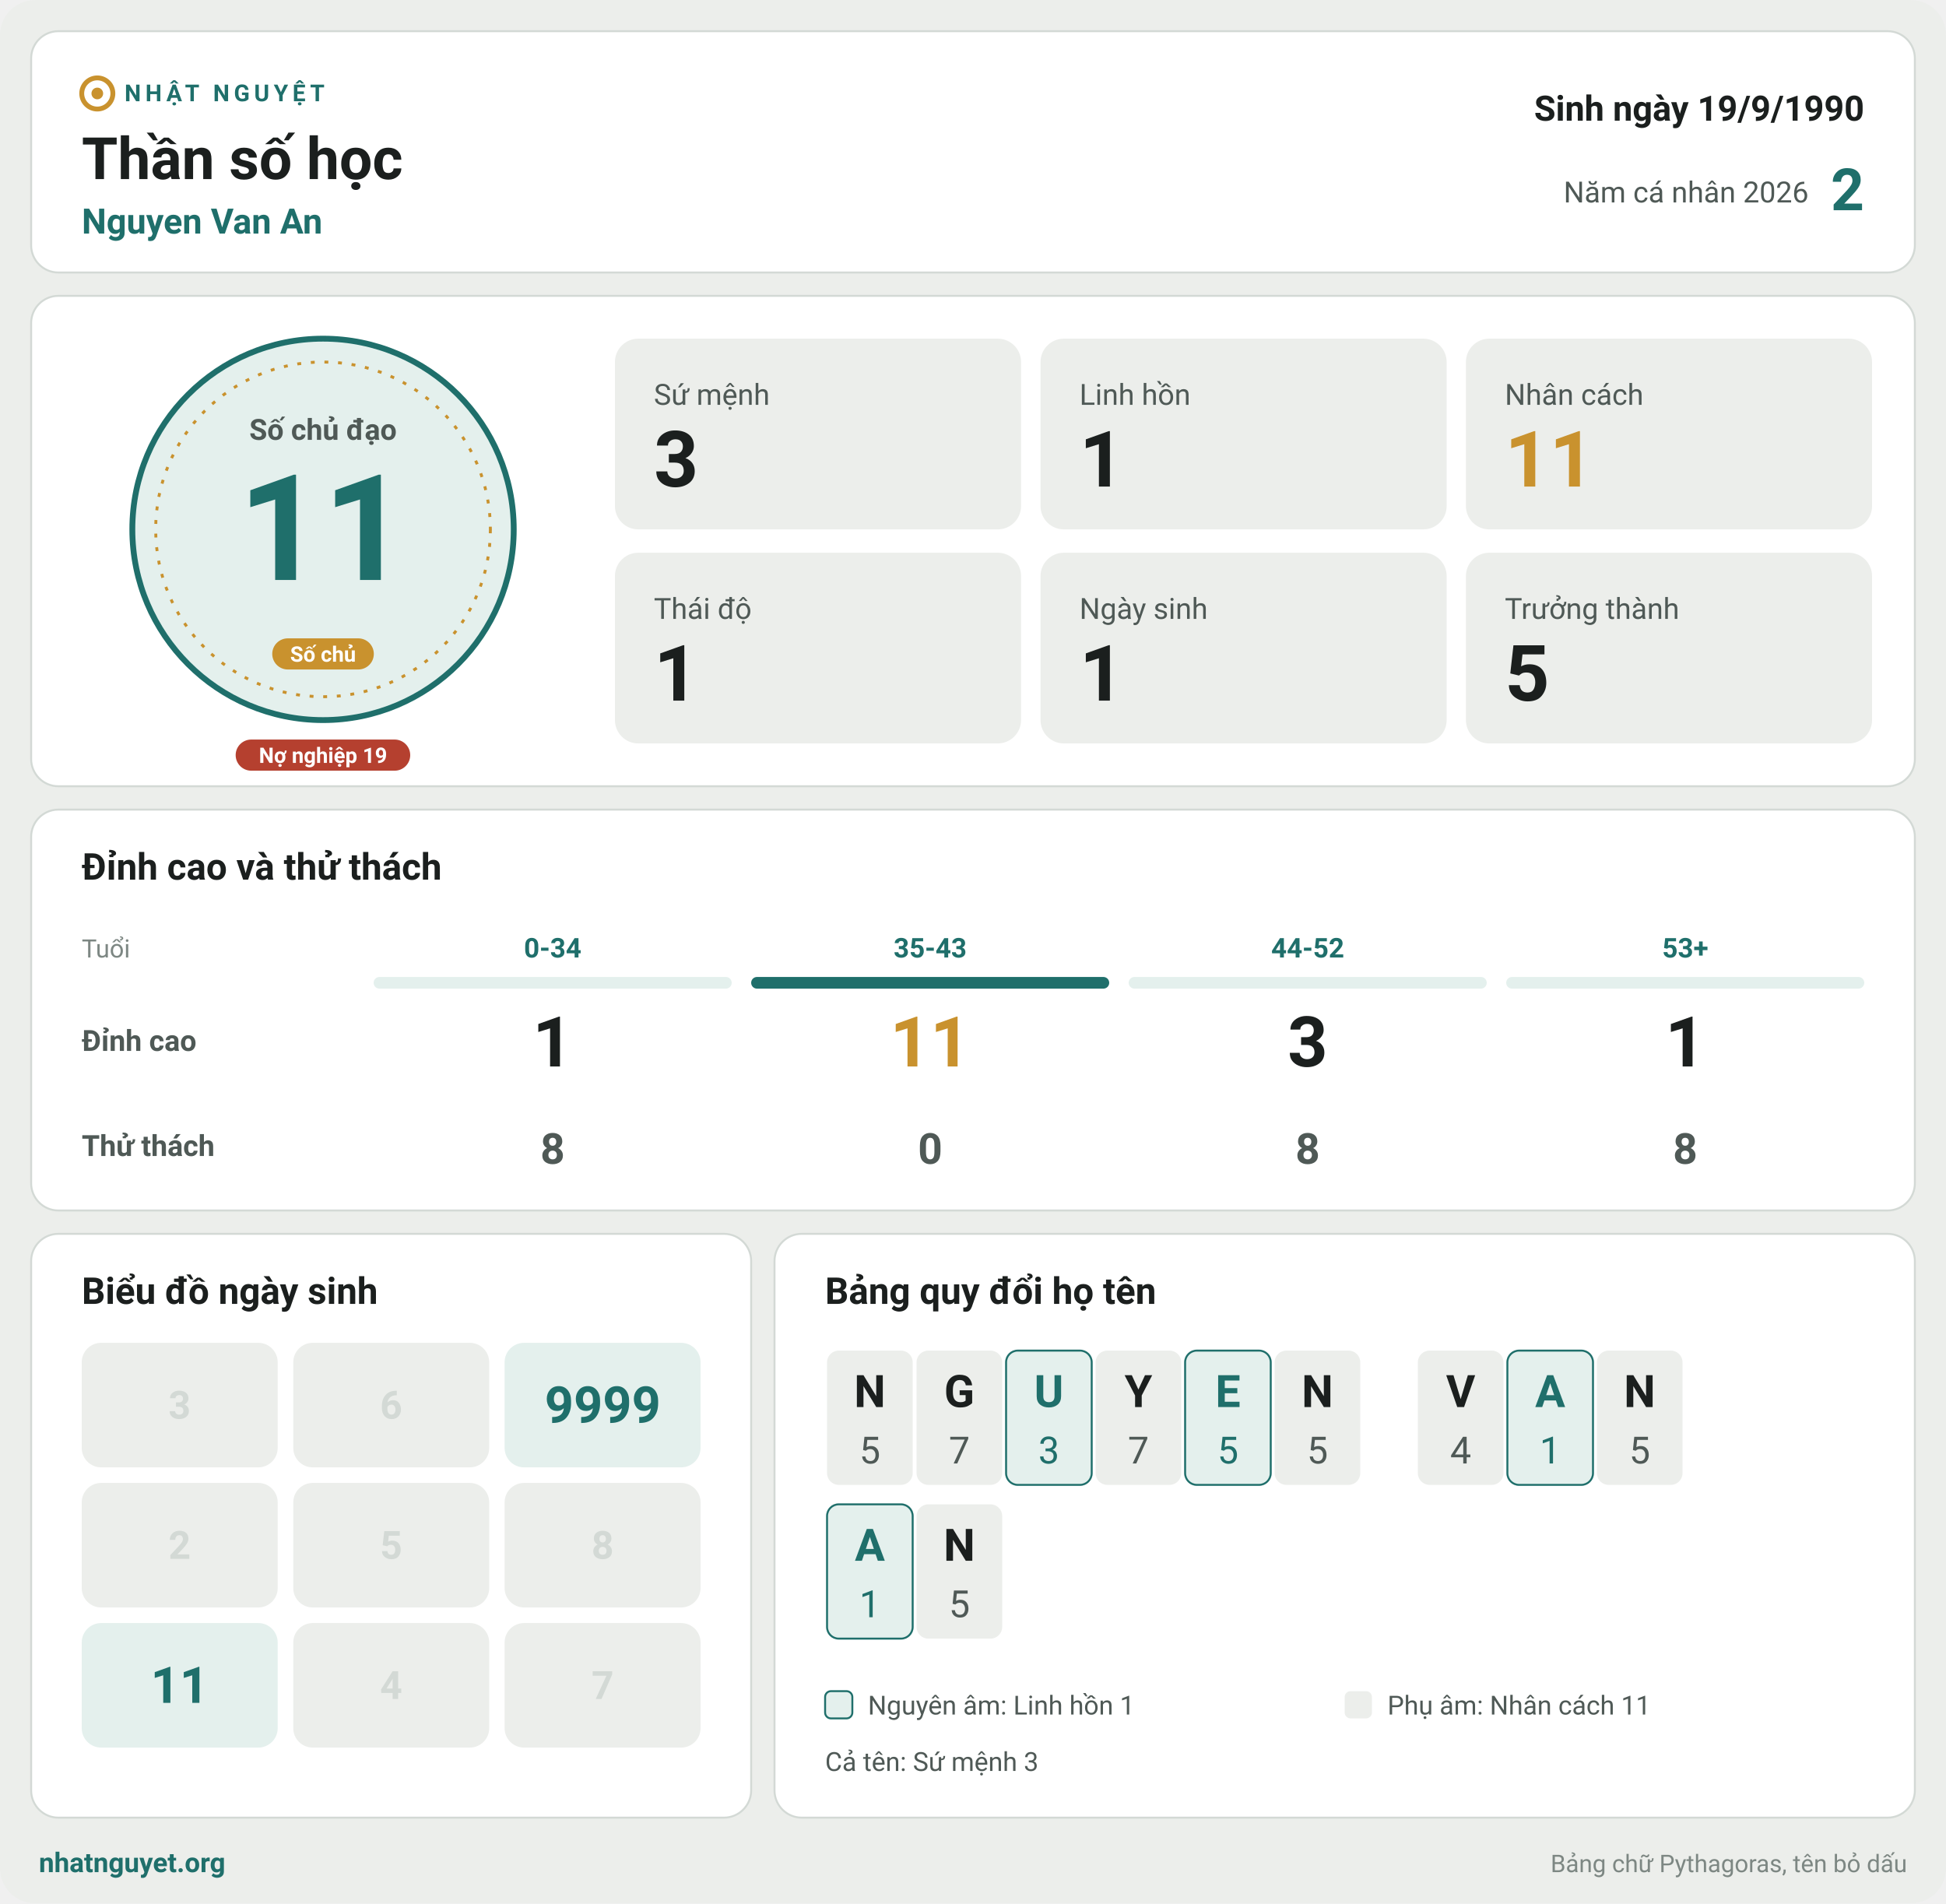
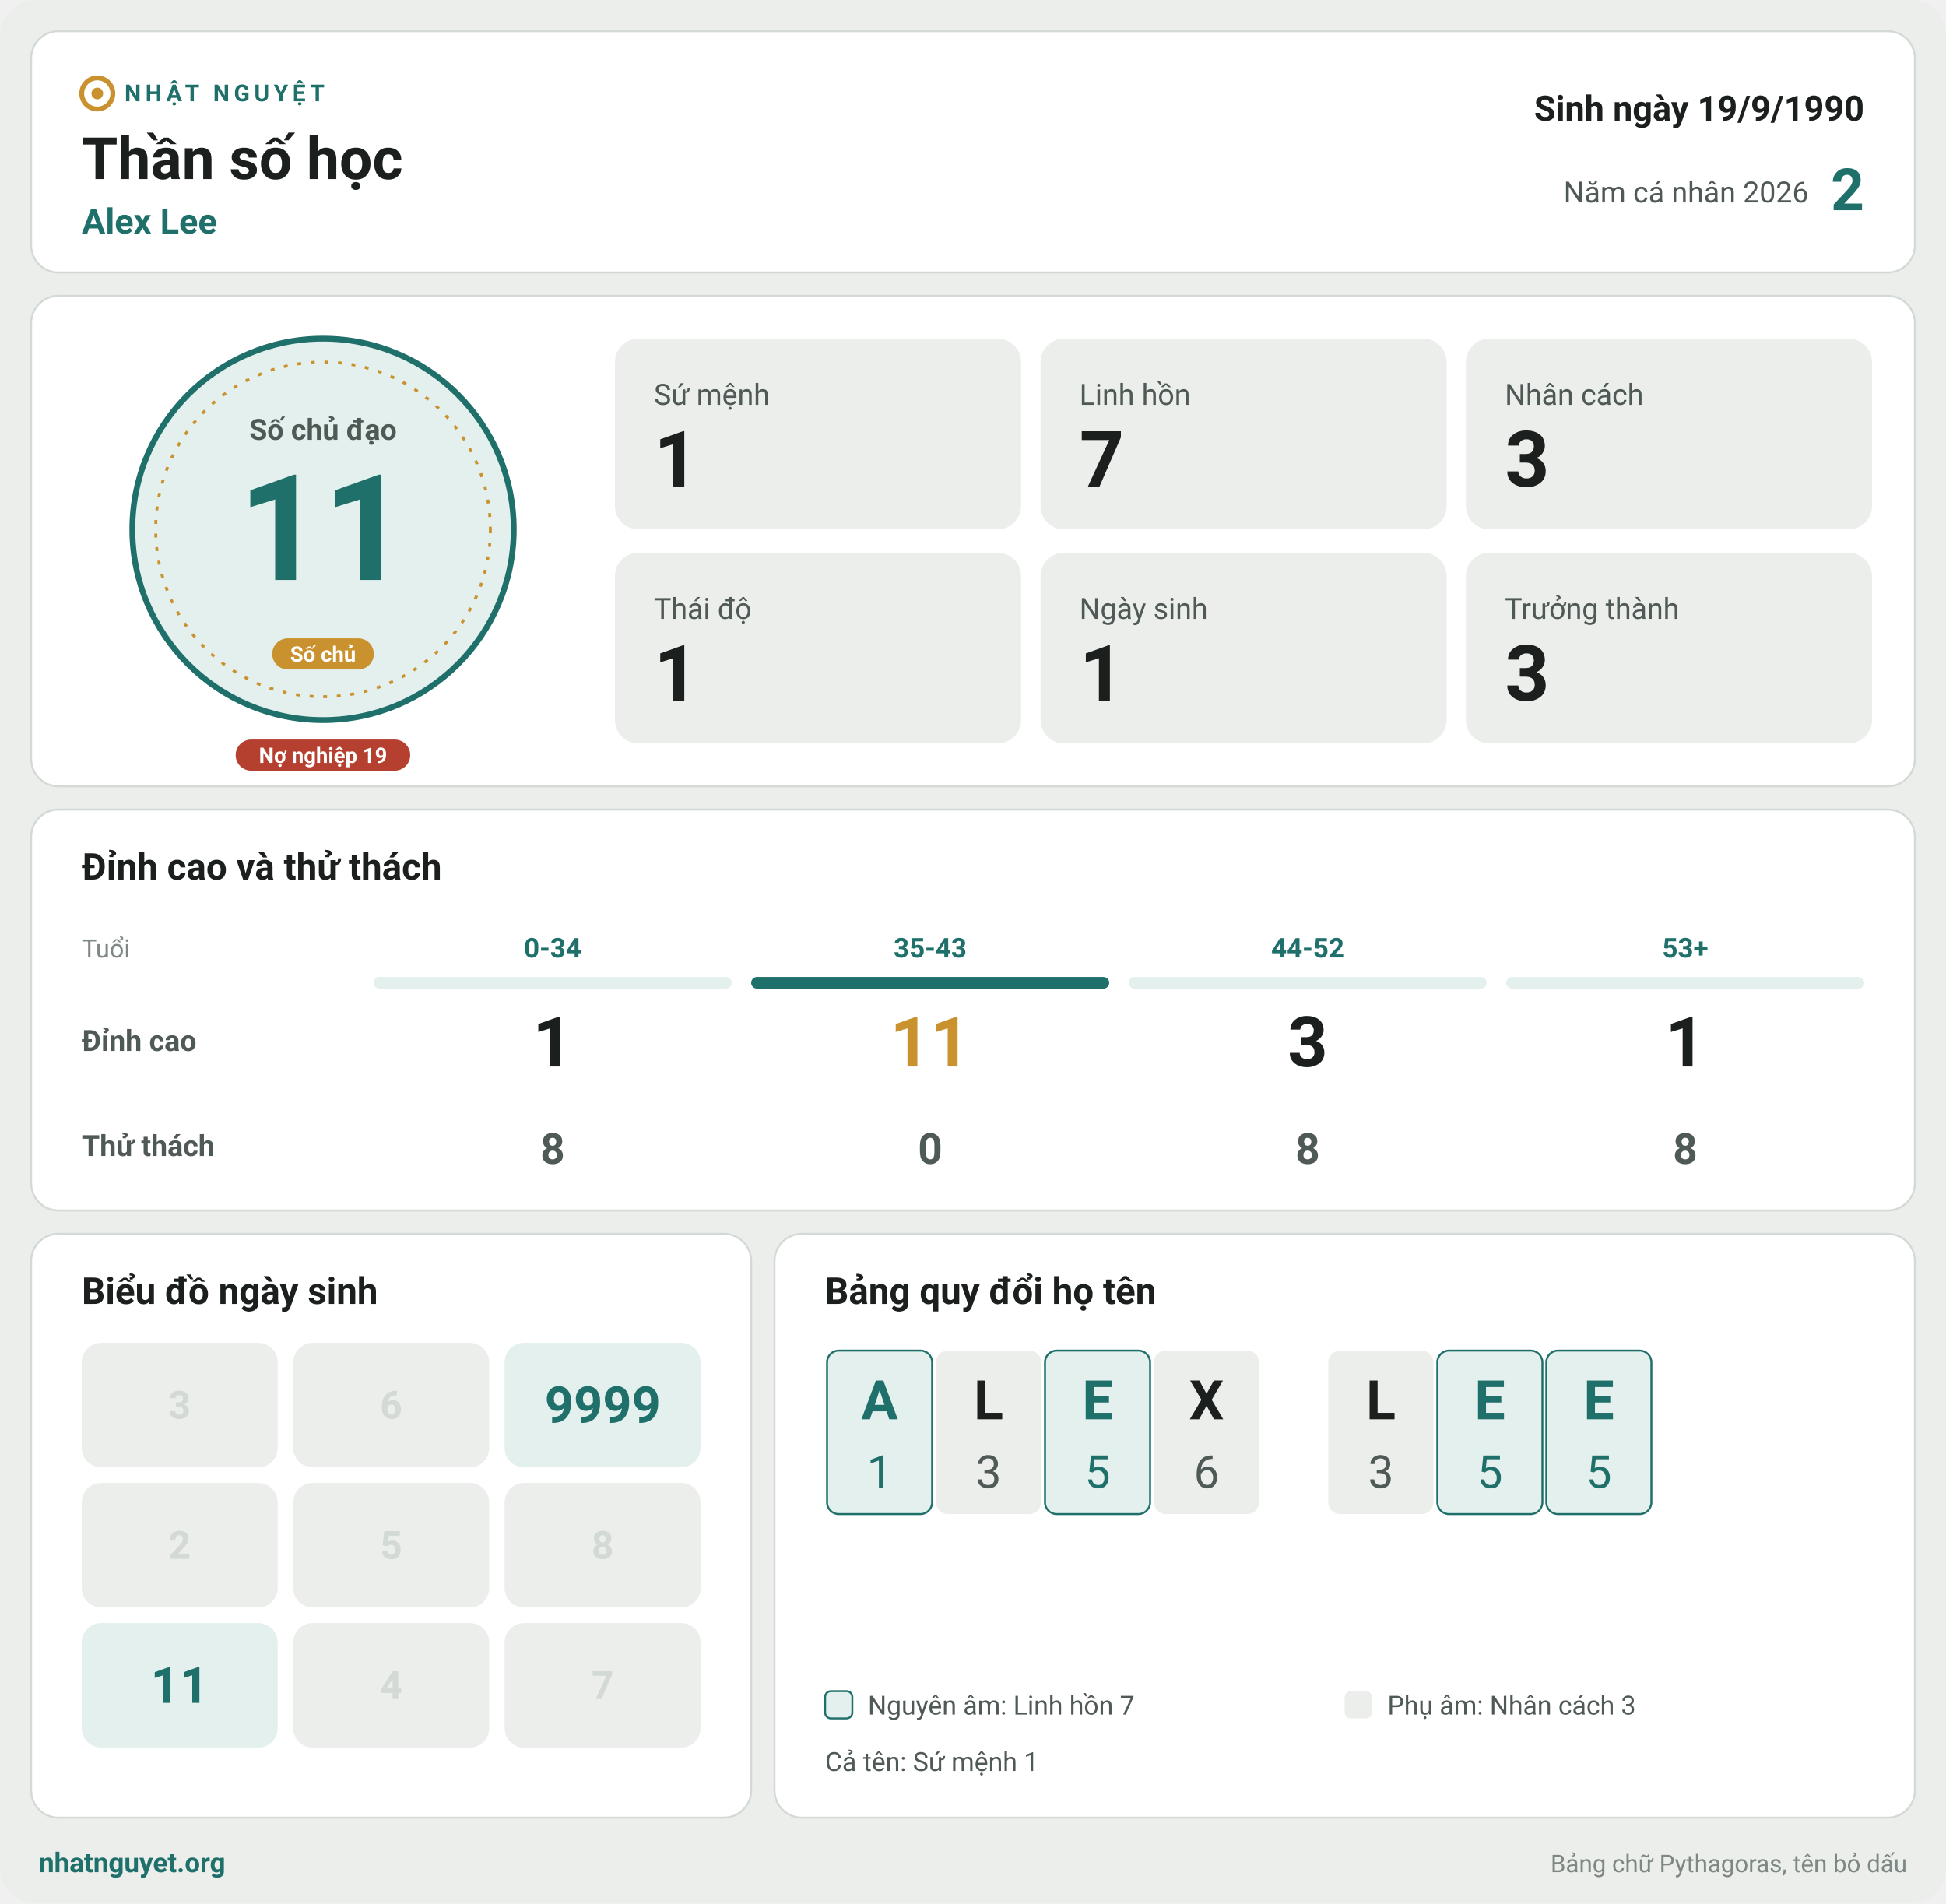
<svg xmlns="http://www.w3.org/2000/svg" viewBox="0 0 1000 978" width="720" height="704.2" role="img" aria-labelledby="nn-tieu-de nn-mo-ta" lang="vi">
  <style>text{font-family:-apple-system, BlinkMacSystemFont, 'Segoe UI', Roboto, 'Helvetica Neue', Arial, 'Noto Sans', 'PingFang SC', 'Hiragino Sans GB', 'Microsoft YaHei', 'Noto Sans CJK SC', sans-serif;}</style>
  <rect x="0" y="0" width="1000" height="978" rx="18" fill="#ECEEEB" />
  <rect x="16" y="16" width="968" height="124" rx="14" fill="#FFFFFF" stroke="#D3D9D5" stroke-width="1" />
  <circle cx="50" cy="48" r="8" fill="none" stroke="#C9922E" stroke-width="2.5" />
  <circle cx="50" cy="48" r="3" fill="#C9922E" />
  <text x="64" y="52" font-size="12" fill="#1F6F6B" font-weight="700" letter-spacing="2.2">NHẬT NGUYỆT</text>
  <text x="42" y="92" font-size="30" fill="#1B1F1E" font-weight="700">Thần số học</text>
-   <text x="42" y="120" font-size="18" fill="#1F6F6B" font-weight="700">Nguyen Van An</text>
+   <text x="42" y="120" font-size="18" fill="#1F6F6B" font-weight="700">Alex Lee</text>
  <text x="958" y="62" font-size="18" fill="#1B1F1E" font-weight="700" text-anchor="end">Sinh ngày 19/9/1990</text>
  <text x="958" y="108" font-size="30" fill="#1F6F6B" font-weight="700" text-anchor="end">2</text>
  <text x="929.4" y="104" font-size="15" fill="#4F5956" text-anchor="end">Năm cá nhân 2026</text>
  <rect x="16" y="152" width="968" height="252" rx="14" fill="#FFFFFF" stroke="#D3D9D5" stroke-width="1" />
  <circle cx="166" cy="272" r="98" fill="#E4F0ED" stroke="#1F6F6B" stroke-width="3" />
  <circle cx="166" cy="272" r="86" fill="none" stroke="#C9922E" stroke-width="1.5" stroke-dasharray="2 5" />
  <text x="166" y="298" font-size="76" fill="#1F6F6B" font-weight="700" text-anchor="middle">11</text>
  <text x="166" y="226" font-size="15" fill="#4F5956" font-weight="700" text-anchor="middle">Số chủ đạo</text>
  <rect x="139.9" y="328" width="52.2" height="16" rx="8" fill="#C9922E" />
  <text x="166" y="340" font-size="11" fill="#FFFFFF" font-weight="700" text-anchor="middle">Số chủ</text>
  <rect x="316" y="174" width="208.7" height="98" rx="12" fill="#ECEEEB" />
  <text x="336" y="208" font-size="15" fill="#4F5956">Sứ mệnh</text>
-   <text x="336" y="250" font-size="40" fill="#1B1F1E" font-weight="700">3</text>
+   <text x="336" y="250" font-size="40" fill="#1B1F1E" font-weight="700">1</text>
  <rect x="534.7" y="174" width="208.7" height="98" rx="12" fill="#ECEEEB" />
  <text x="554.7" y="208" font-size="15" fill="#4F5956">Linh hồn</text>
-   <text x="554.7" y="250" font-size="40" fill="#1B1F1E" font-weight="700">1</text>
+   <text x="554.7" y="250" font-size="40" fill="#1B1F1E" font-weight="700">7</text>
  <rect x="753.3" y="174" width="208.7" height="98" rx="12" fill="#ECEEEB" />
  <text x="773.3" y="208" font-size="15" fill="#4F5956">Nhân cách</text>
-   <text x="773.3" y="250" font-size="40" fill="#C9922E" font-weight="700">11</text>
+   <text x="773.3" y="250" font-size="40" fill="#1B1F1E" font-weight="700">3</text>
  <rect x="316" y="284" width="208.7" height="98" rx="12" fill="#ECEEEB" />
  <text x="336" y="318" font-size="15" fill="#4F5956">Thái độ</text>
  <text x="336" y="360" font-size="40" fill="#1B1F1E" font-weight="700">1</text>
  <rect x="534.7" y="284" width="208.7" height="98" rx="12" fill="#ECEEEB" />
  <text x="554.7" y="318" font-size="15" fill="#4F5956">Ngày sinh</text>
  <text x="554.7" y="360" font-size="40" fill="#1B1F1E" font-weight="700">1</text>
  <rect x="753.3" y="284" width="208.7" height="98" rx="12" fill="#ECEEEB" />
  <text x="773.3" y="318" font-size="15" fill="#4F5956">Trưởng thành</text>
-   <text x="773.3" y="360" font-size="40" fill="#1B1F1E" font-weight="700">5</text>
+   <text x="773.3" y="360" font-size="40" fill="#1B1F1E" font-weight="700">3</text>
  <rect x="121.1" y="380" width="89.7" height="16" rx="8" fill="#B5402F" />
  <text x="166" y="392" font-size="11" fill="#FFFFFF" font-weight="700" text-anchor="middle">Nợ nghiệp 19</text>
  <rect x="16" y="416" width="968" height="206" rx="14" fill="#FFFFFF" stroke="#D3D9D5" stroke-width="1" />
  <text x="42" y="452" font-size="19" fill="#1B1F1E" font-weight="700">Đỉnh cao và thử thách</text>
  <text x="42" y="492" font-size="13" fill="#7D8783">Tuổi</text>
  <text x="42" y="540" font-size="15" fill="#4F5956" font-weight="700">Đỉnh cao</text>
  <text x="42" y="594" font-size="15" fill="#4F5956" font-weight="700">Thử thách</text>
  <rect x="192" y="502" width="184" height="6" rx="3" fill="#E4F0ED" />
  <text x="284" y="492" font-size="14" fill="#1F6F6B" font-weight="700" text-anchor="middle">0-34</text>
  <text x="284" y="548" font-size="36" fill="#1B1F1E" font-weight="700" text-anchor="middle">1</text>
  <text x="284" y="598" font-size="22" fill="#4F5956" font-weight="700" text-anchor="middle">8</text>
  <rect x="386" y="502" width="184" height="6" rx="3" fill="#1F6F6B" />
  <text x="478" y="492" font-size="14" fill="#1F6F6B" font-weight="700" text-anchor="middle">35-43</text>
  <text x="478" y="548" font-size="36" fill="#C9922E" font-weight="700" text-anchor="middle">11</text>
  <text x="478" y="598" font-size="22" fill="#4F5956" font-weight="700" text-anchor="middle">0</text>
  <rect x="580" y="502" width="184" height="6" rx="3" fill="#E4F0ED" />
  <text x="672" y="492" font-size="14" fill="#1F6F6B" font-weight="700" text-anchor="middle">44-52</text>
  <text x="672" y="548" font-size="36" fill="#1B1F1E" font-weight="700" text-anchor="middle">3</text>
  <text x="672" y="598" font-size="22" fill="#4F5956" font-weight="700" text-anchor="middle">8</text>
  <rect x="774" y="502" width="184" height="6" rx="3" fill="#E4F0ED" />
  <text x="866" y="492" font-size="14" fill="#1F6F6B" font-weight="700" text-anchor="middle">53+</text>
  <text x="866" y="548" font-size="36" fill="#1B1F1E" font-weight="700" text-anchor="middle">1</text>
  <text x="866" y="598" font-size="22" fill="#4F5956" font-weight="700" text-anchor="middle">8</text>
  <rect x="16" y="634" width="370" height="300" rx="14" fill="#FFFFFF" stroke="#D3D9D5" stroke-width="1" />
  <text x="42" y="670" font-size="19" fill="#1B1F1E" font-weight="700">Biểu đồ ngày sinh</text>
  <rect x="42" y="690" width="100.7" height="64" rx="10" fill="#ECEEEB" />
  <text x="92.3" y="729" font-size="20" fill="#D3D9D5" font-weight="700" text-anchor="middle">3</text>
  <rect x="150.7" y="690" width="100.7" height="64" rx="10" fill="#ECEEEB" />
  <text x="201" y="729" font-size="20" fill="#D3D9D5" font-weight="700" text-anchor="middle">6</text>
  <rect x="259.3" y="690" width="100.7" height="64" rx="10" fill="#E4F0ED" />
  <text x="309.7" y="731" font-size="26" fill="#1F6F6B" font-weight="700" text-anchor="middle">9999</text>
  <rect x="42" y="762" width="100.7" height="64" rx="10" fill="#ECEEEB" />
  <text x="92.3" y="801" font-size="20" fill="#D3D9D5" font-weight="700" text-anchor="middle">2</text>
  <rect x="150.7" y="762" width="100.7" height="64" rx="10" fill="#ECEEEB" />
  <text x="201" y="801" font-size="20" fill="#D3D9D5" font-weight="700" text-anchor="middle">5</text>
  <rect x="259.3" y="762" width="100.7" height="64" rx="10" fill="#ECEEEB" />
  <text x="309.7" y="801" font-size="20" fill="#D3D9D5" font-weight="700" text-anchor="middle">8</text>
  <rect x="42" y="834" width="100.7" height="64" rx="10" fill="#E4F0ED" />
  <text x="92.3" y="875" font-size="26" fill="#1F6F6B" font-weight="700" text-anchor="middle">11</text>
  <rect x="150.7" y="834" width="100.7" height="64" rx="10" fill="#ECEEEB" />
  <text x="201" y="873" font-size="20" fill="#D3D9D5" font-weight="700" text-anchor="middle">4</text>
  <rect x="259.3" y="834" width="100.7" height="64" rx="10" fill="#ECEEEB" />
  <text x="309.7" y="873" font-size="20" fill="#D3D9D5" font-weight="700" text-anchor="middle">7</text>
  <rect x="398" y="634" width="586" height="300" rx="14" fill="#FFFFFF" stroke="#D3D9D5" stroke-width="1" />
  <text x="424" y="670" font-size="19" fill="#1B1F1E" font-weight="700">Bảng quy đổi họ tên</text>
-   <rect x="425" y="694" width="44" height="69" rx="6" fill="#ECEEEB" />
-   <text x="447" y="723" font-size="23" fill="#1B1F1E" font-weight="700" text-anchor="middle">N</text>
-   <text x="447" y="752" font-size="19.3" fill="#4F5956" text-anchor="middle">5</text>
-   <rect x="471" y="694" width="44" height="69" rx="6" fill="#ECEEEB" />
-   <text x="493" y="723" font-size="23" fill="#1B1F1E" font-weight="700" text-anchor="middle">G</text>
-   <text x="493" y="752" font-size="19.3" fill="#4F5956" text-anchor="middle">7</text>
-   <rect x="517" y="694" width="44" height="69" rx="6" fill="#E4F0ED" stroke="#1F6F6B" stroke-width="1" />
-   <text x="539" y="723" font-size="23" fill="#1F6F6B" font-weight="700" text-anchor="middle">U</text>
-   <text x="539" y="752" font-size="19.3" fill="#1F6F6B" text-anchor="middle">3</text>
-   <rect x="563" y="694" width="44" height="69" rx="6" fill="#ECEEEB" />
-   <text x="585" y="723" font-size="23" fill="#1B1F1E" font-weight="700" text-anchor="middle">Y</text>
-   <text x="585" y="752" font-size="19.3" fill="#4F5956" text-anchor="middle">7</text>
-   <rect x="609" y="694" width="44" height="69" rx="6" fill="#E4F0ED" stroke="#1F6F6B" stroke-width="1" />
-   <text x="631" y="723" font-size="23" fill="#1F6F6B" font-weight="700" text-anchor="middle">E</text>
-   <text x="631" y="752" font-size="19.3" fill="#1F6F6B" text-anchor="middle">5</text>
-   <rect x="655" y="694" width="44" height="69" rx="6" fill="#ECEEEB" />
-   <text x="677" y="723" font-size="23" fill="#1B1F1E" font-weight="700" text-anchor="middle">N</text>
-   <text x="677" y="752" font-size="19.3" fill="#4F5956" text-anchor="middle">5</text>
-   <rect x="728.6" y="694" width="44" height="69" rx="6" fill="#ECEEEB" />
-   <text x="750.6" y="723" font-size="23" fill="#1B1F1E" font-weight="700" text-anchor="middle">V</text>
-   <text x="750.6" y="752" font-size="19.3" fill="#4F5956" text-anchor="middle">4</text>
-   <rect x="774.6" y="694" width="44" height="69" rx="6" fill="#E4F0ED" stroke="#1F6F6B" stroke-width="1" />
-   <text x="796.6" y="723" font-size="23" fill="#1F6F6B" font-weight="700" text-anchor="middle">A</text>
-   <text x="796.6" y="752" font-size="19.3" fill="#1F6F6B" text-anchor="middle">1</text>
-   <rect x="820.6" y="694" width="44" height="69" rx="6" fill="#ECEEEB" />
-   <text x="842.6" y="723" font-size="23" fill="#1B1F1E" font-weight="700" text-anchor="middle">N</text>
-   <text x="842.6" y="752" font-size="19.3" fill="#4F5956" text-anchor="middle">5</text>
-   <rect x="425" y="773" width="44" height="69" rx="6" fill="#E4F0ED" stroke="#1F6F6B" stroke-width="1" />
-   <text x="447" y="802" font-size="23" fill="#1F6F6B" font-weight="700" text-anchor="middle">A</text>
-   <text x="447" y="831" font-size="19.3" fill="#1F6F6B" text-anchor="middle">1</text>
-   <rect x="471" y="773" width="44" height="69" rx="6" fill="#ECEEEB" />
-   <text x="493" y="802" font-size="23" fill="#1B1F1E" font-weight="700" text-anchor="middle">N</text>
-   <text x="493" y="831" font-size="19.3" fill="#4F5956" text-anchor="middle">5</text>
+   <rect x="425" y="694" width="54" height="84" rx="6" fill="#E4F0ED" stroke="#1F6F6B" stroke-width="1" />
+   <text x="452" y="729.3" font-size="28" fill="#1F6F6B" font-weight="700" text-anchor="middle">A</text>
+   <text x="452" y="764.6" font-size="23.5" fill="#1F6F6B" text-anchor="middle">1</text>
+   <rect x="481" y="694" width="54" height="84" rx="6" fill="#ECEEEB" />
+   <text x="508" y="729.3" font-size="28" fill="#1B1F1E" font-weight="700" text-anchor="middle">L</text>
+   <text x="508" y="764.6" font-size="23.5" fill="#4F5956" text-anchor="middle">3</text>
+   <rect x="537" y="694" width="54" height="84" rx="6" fill="#E4F0ED" stroke="#1F6F6B" stroke-width="1" />
+   <text x="564" y="729.3" font-size="28" fill="#1F6F6B" font-weight="700" text-anchor="middle">E</text>
+   <text x="564" y="764.6" font-size="23.5" fill="#1F6F6B" text-anchor="middle">5</text>
+   <rect x="593" y="694" width="54" height="84" rx="6" fill="#ECEEEB" />
+   <text x="620" y="729.3" font-size="28" fill="#1B1F1E" font-weight="700" text-anchor="middle">X</text>
+   <text x="620" y="764.6" font-size="23.5" fill="#4F5956" text-anchor="middle">6</text>
+   <rect x="682.6" y="694" width="54" height="84" rx="6" fill="#ECEEEB" />
+   <text x="709.6" y="729.3" font-size="28" fill="#1B1F1E" font-weight="700" text-anchor="middle">L</text>
+   <text x="709.6" y="764.6" font-size="23.5" fill="#4F5956" text-anchor="middle">3</text>
+   <rect x="738.6" y="694" width="54" height="84" rx="6" fill="#E4F0ED" stroke="#1F6F6B" stroke-width="1" />
+   <text x="765.6" y="729.3" font-size="28" fill="#1F6F6B" font-weight="700" text-anchor="middle">E</text>
+   <text x="765.6" y="764.6" font-size="23.5" fill="#1F6F6B" text-anchor="middle">5</text>
+   <rect x="794.6" y="694" width="54" height="84" rx="6" fill="#E4F0ED" stroke="#1F6F6B" stroke-width="1" />
+   <text x="821.6" y="729.3" font-size="28" fill="#1F6F6B" font-weight="700" text-anchor="middle">E</text>
+   <text x="821.6" y="764.6" font-size="23.5" fill="#1F6F6B" text-anchor="middle">5</text>
  <rect x="424" y="869" width="14" height="14" rx="3" fill="#E4F0ED" stroke="#1F6F6B" stroke-width="1" />
-   <text x="446" y="881" font-size="13.5" fill="#4F5956">Nguyên âm: Linh hồn 1</text>
+   <text x="446" y="881" font-size="13.5" fill="#4F5956">Nguyên âm: Linh hồn 7</text>
  <rect x="691" y="869" width="14" height="14" rx="3" fill="#ECEEEB" />
-   <text x="713" y="881" font-size="13.5" fill="#4F5956">Phụ âm: Nhân cách 11</text>
-   <text x="424" y="910" font-size="13.5" fill="#4F5956">Cả tên: Sứ mệnh 3</text>
+   <text x="713" y="881" font-size="13.5" fill="#4F5956">Phụ âm: Nhân cách 3</text>
+   <text x="424" y="910" font-size="13.5" fill="#4F5956">Cả tên: Sứ mệnh 1</text>
  <text x="20" y="962" font-size="14" fill="#1F6F6B" font-weight="700">nhatnguyet.org</text>
  <text x="980" y="962" font-size="12.5" fill="#7D8783" text-anchor="end">Bảng chữ Pythagoras, tên bỏ dấu</text>
</svg>
